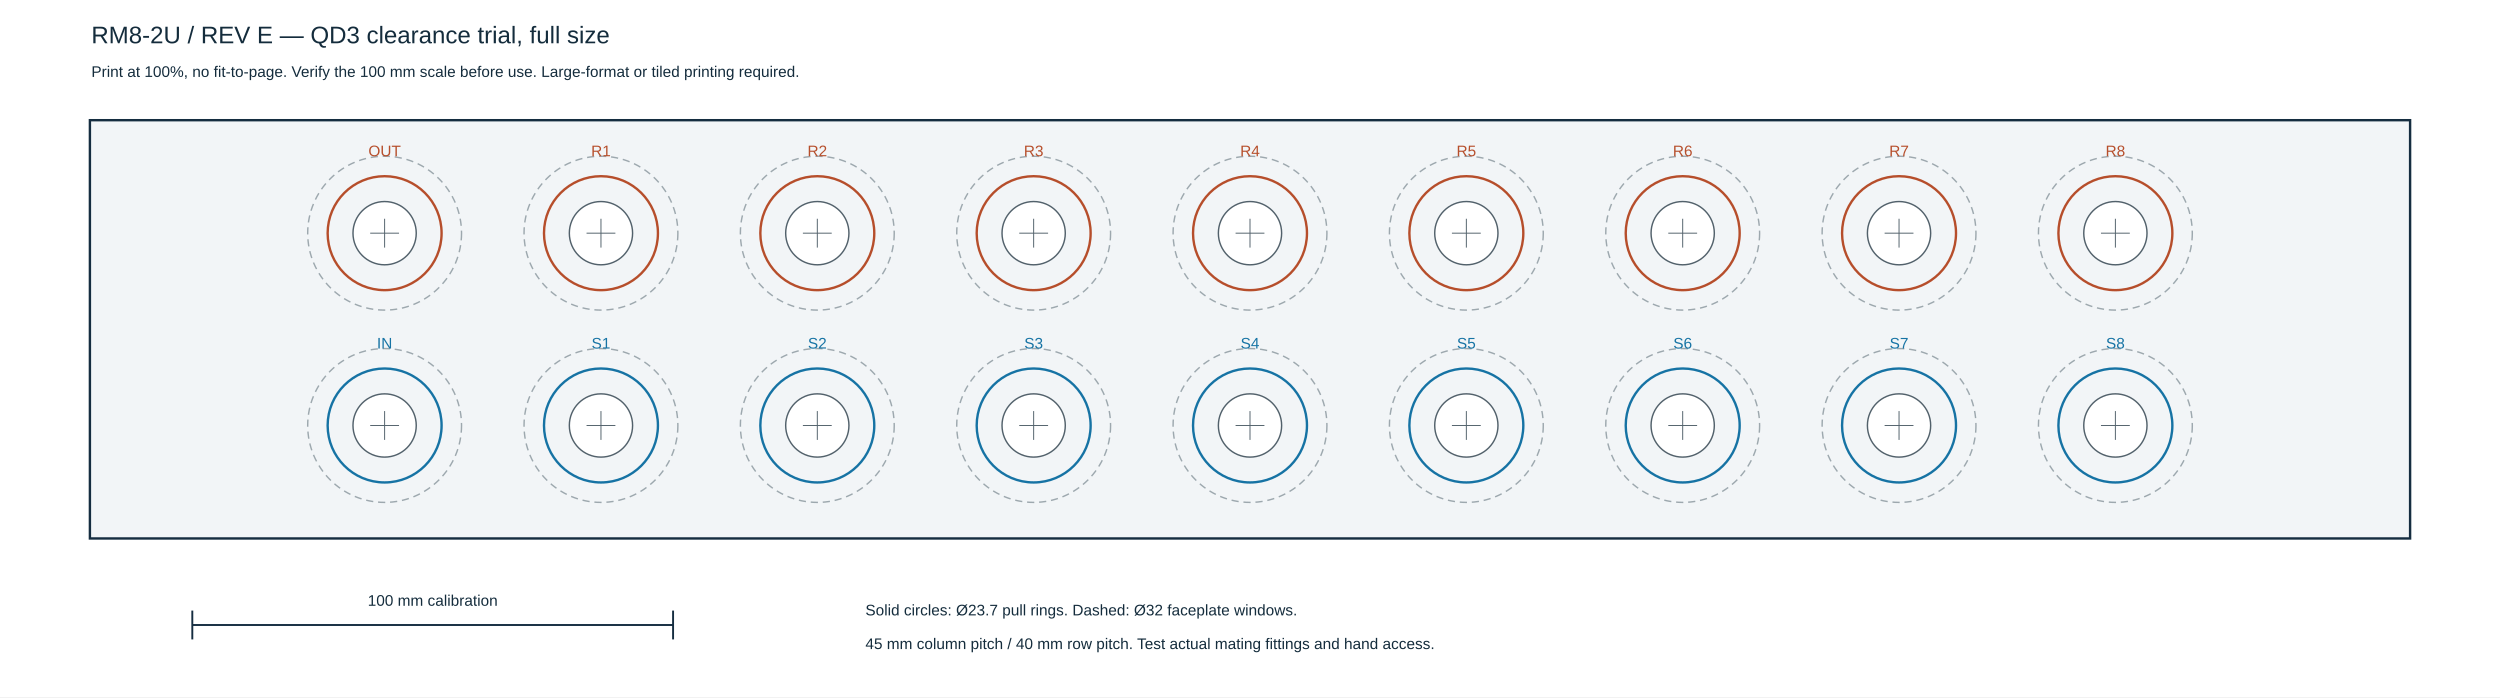
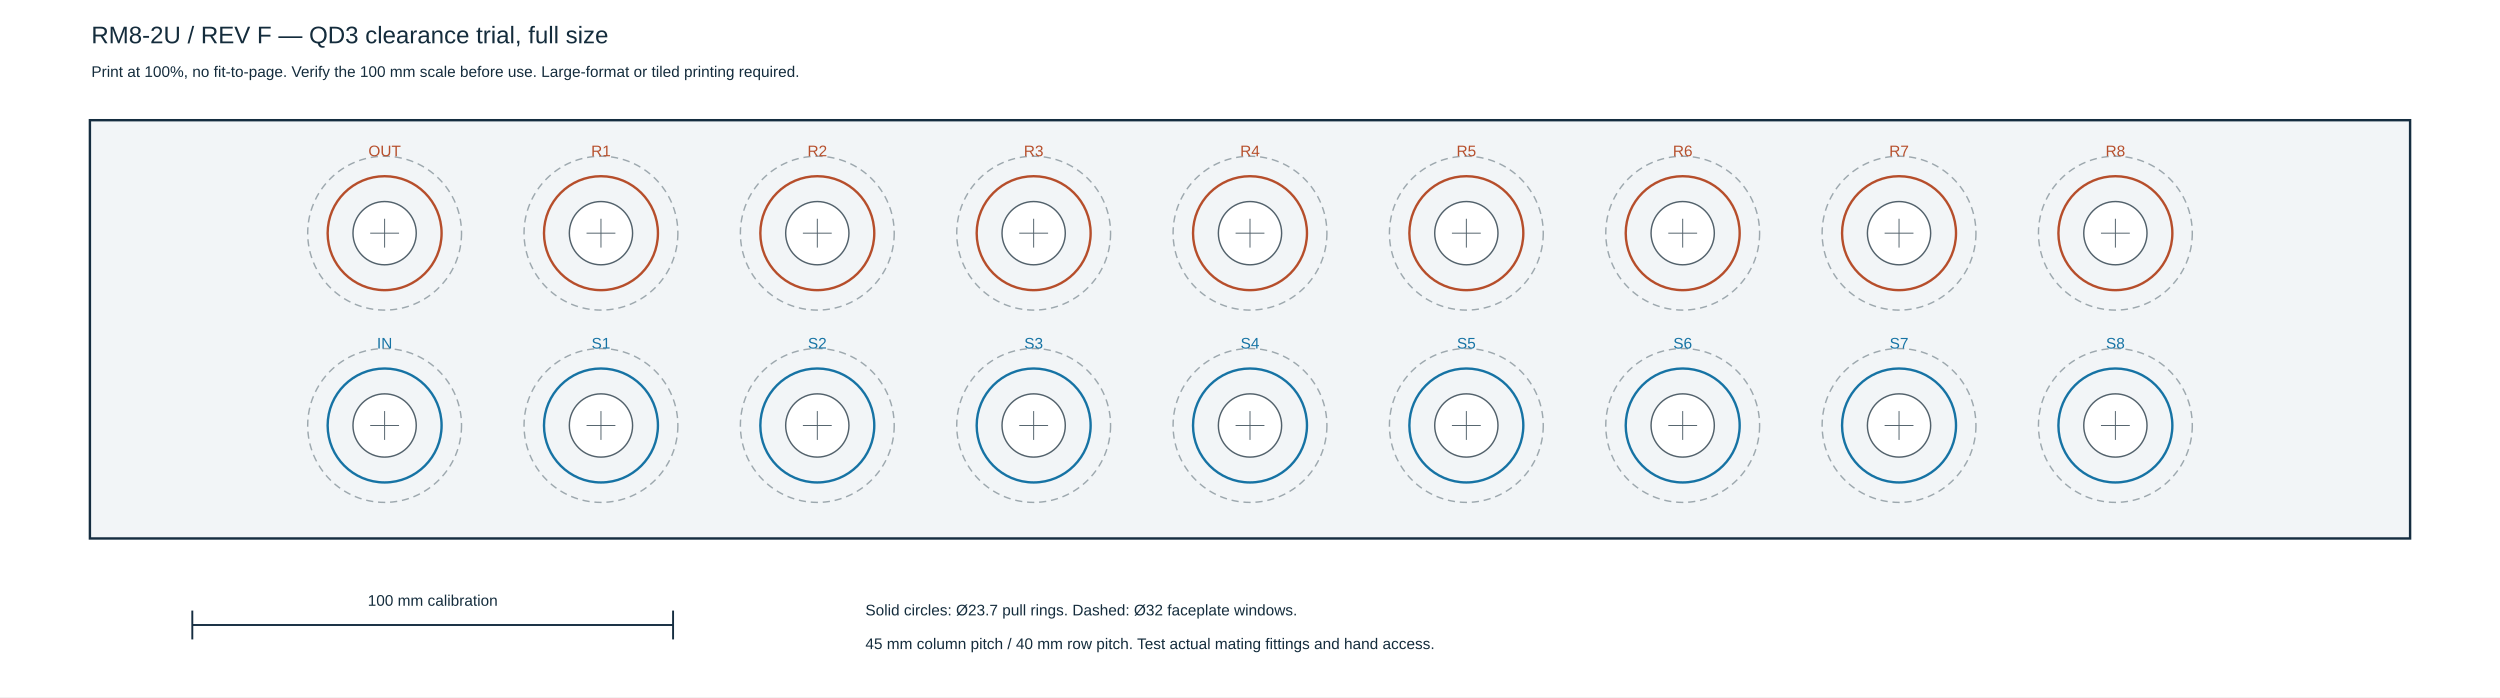
<svg xmlns="http://www.w3.org/2000/svg" width="520mm" height="145mm" viewBox="0 0 520 145">
  <rect width="520" height="145" fill="white" />
  <g font-family="Arial,sans-serif" font-size="3.2" fill="#142c3c">
-     <text x="19" y="9" font-size="5">RM8-2U / REV E — QD3 clearance trial, full size</text>
+     <text x="19" y="9" font-size="5">RM8-2U / REV F — QD3 clearance trial, full size</text>
    <text x="19" y="16">Print at 100%, no fit-to-page. Verify the 100 mm scale before use. Large-format or tiled printing required.</text>
    <rect x="18.7" y="25" width="482.6" height="87" fill="#f2f5f7" stroke="#152d40" stroke-width=".5" />
    <circle cx="80" cy="88.5" r="16" fill="none" stroke="#9da8ae" stroke-width=".3" stroke-dasharray="1.5 1" />
    <circle cx="80" cy="88.5" r="11.85" fill="none" stroke="#1673a4" stroke-width=".5" />
    <circle cx="80" cy="88.5" r="6.579" fill="white" stroke="#52616b" stroke-width=".3" />
    <path d="M 77 88.5 h6 M 80 85.5 v6" stroke="#52616b" stroke-width=".2" />
    <text x="80" y="72.5" text-anchor="middle" fill="#1673a4">IN</text>
    <circle cx="125" cy="88.5" r="16" fill="none" stroke="#9da8ae" stroke-width=".3" stroke-dasharray="1.5 1" />
    <circle cx="125" cy="88.5" r="11.85" fill="none" stroke="#1673a4" stroke-width=".5" />
    <circle cx="125" cy="88.5" r="6.579" fill="white" stroke="#52616b" stroke-width=".3" />
    <path d="M 122 88.5 h6 M 125 85.5 v6" stroke="#52616b" stroke-width=".2" />
    <text x="125" y="72.5" text-anchor="middle" fill="#1673a4">S1</text>
    <circle cx="170" cy="88.5" r="16" fill="none" stroke="#9da8ae" stroke-width=".3" stroke-dasharray="1.5 1" />
    <circle cx="170" cy="88.5" r="11.85" fill="none" stroke="#1673a4" stroke-width=".5" />
    <circle cx="170" cy="88.5" r="6.579" fill="white" stroke="#52616b" stroke-width=".3" />
    <path d="M 167 88.5 h6 M 170 85.5 v6" stroke="#52616b" stroke-width=".2" />
    <text x="170" y="72.5" text-anchor="middle" fill="#1673a4">S2</text>
    <circle cx="215" cy="88.5" r="16" fill="none" stroke="#9da8ae" stroke-width=".3" stroke-dasharray="1.5 1" />
    <circle cx="215" cy="88.5" r="11.85" fill="none" stroke="#1673a4" stroke-width=".5" />
    <circle cx="215" cy="88.5" r="6.579" fill="white" stroke="#52616b" stroke-width=".3" />
    <path d="M 212 88.5 h6 M 215 85.5 v6" stroke="#52616b" stroke-width=".2" />
    <text x="215" y="72.5" text-anchor="middle" fill="#1673a4">S3</text>
    <circle cx="260" cy="88.5" r="16" fill="none" stroke="#9da8ae" stroke-width=".3" stroke-dasharray="1.5 1" />
    <circle cx="260" cy="88.5" r="11.85" fill="none" stroke="#1673a4" stroke-width=".5" />
    <circle cx="260" cy="88.5" r="6.579" fill="white" stroke="#52616b" stroke-width=".3" />
    <path d="M 257 88.5 h6 M 260 85.5 v6" stroke="#52616b" stroke-width=".2" />
    <text x="260" y="72.5" text-anchor="middle" fill="#1673a4">S4</text>
    <circle cx="305" cy="88.5" r="16" fill="none" stroke="#9da8ae" stroke-width=".3" stroke-dasharray="1.5 1" />
    <circle cx="305" cy="88.5" r="11.85" fill="none" stroke="#1673a4" stroke-width=".5" />
    <circle cx="305" cy="88.5" r="6.579" fill="white" stroke="#52616b" stroke-width=".3" />
    <path d="M 302 88.5 h6 M 305 85.5 v6" stroke="#52616b" stroke-width=".2" />
    <text x="305" y="72.5" text-anchor="middle" fill="#1673a4">S5</text>
    <circle cx="350" cy="88.5" r="16" fill="none" stroke="#9da8ae" stroke-width=".3" stroke-dasharray="1.5 1" />
    <circle cx="350" cy="88.5" r="11.85" fill="none" stroke="#1673a4" stroke-width=".5" />
    <circle cx="350" cy="88.5" r="6.579" fill="white" stroke="#52616b" stroke-width=".3" />
    <path d="M 347 88.5 h6 M 350 85.5 v6" stroke="#52616b" stroke-width=".2" />
    <text x="350" y="72.5" text-anchor="middle" fill="#1673a4">S6</text>
    <circle cx="395" cy="88.5" r="16" fill="none" stroke="#9da8ae" stroke-width=".3" stroke-dasharray="1.5 1" />
    <circle cx="395" cy="88.5" r="11.85" fill="none" stroke="#1673a4" stroke-width=".5" />
    <circle cx="395" cy="88.5" r="6.579" fill="white" stroke="#52616b" stroke-width=".3" />
    <path d="M 392 88.5 h6 M 395 85.5 v6" stroke="#52616b" stroke-width=".2" />
    <text x="395" y="72.5" text-anchor="middle" fill="#1673a4">S7</text>
    <circle cx="440" cy="88.5" r="16" fill="none" stroke="#9da8ae" stroke-width=".3" stroke-dasharray="1.5 1" />
    <circle cx="440" cy="88.5" r="11.85" fill="none" stroke="#1673a4" stroke-width=".5" />
    <circle cx="440" cy="88.5" r="6.579" fill="white" stroke="#52616b" stroke-width=".3" />
    <path d="M 437 88.5 h6 M 440 85.5 v6" stroke="#52616b" stroke-width=".2" />
    <text x="440" y="72.5" text-anchor="middle" fill="#1673a4">S8</text>
    <circle cx="80" cy="48.5" r="16" fill="none" stroke="#9da8ae" stroke-width=".3" stroke-dasharray="1.5 1" />
    <circle cx="80" cy="48.5" r="11.85" fill="none" stroke="#b64e2b" stroke-width=".5" />
    <circle cx="80" cy="48.5" r="6.579" fill="white" stroke="#52616b" stroke-width=".3" />
    <path d="M 77 48.5 h6 M 80 45.5 v6" stroke="#52616b" stroke-width=".2" />
    <text x="80" y="32.5" text-anchor="middle" fill="#b64e2b">OUT</text>
    <circle cx="125" cy="48.5" r="16" fill="none" stroke="#9da8ae" stroke-width=".3" stroke-dasharray="1.5 1" />
    <circle cx="125" cy="48.5" r="11.85" fill="none" stroke="#b64e2b" stroke-width=".5" />
    <circle cx="125" cy="48.5" r="6.579" fill="white" stroke="#52616b" stroke-width=".3" />
    <path d="M 122 48.5 h6 M 125 45.5 v6" stroke="#52616b" stroke-width=".2" />
    <text x="125" y="32.5" text-anchor="middle" fill="#b64e2b">R1</text>
    <circle cx="170" cy="48.5" r="16" fill="none" stroke="#9da8ae" stroke-width=".3" stroke-dasharray="1.5 1" />
    <circle cx="170" cy="48.5" r="11.85" fill="none" stroke="#b64e2b" stroke-width=".5" />
    <circle cx="170" cy="48.5" r="6.579" fill="white" stroke="#52616b" stroke-width=".3" />
    <path d="M 167 48.5 h6 M 170 45.5 v6" stroke="#52616b" stroke-width=".2" />
    <text x="170" y="32.5" text-anchor="middle" fill="#b64e2b">R2</text>
    <circle cx="215" cy="48.5" r="16" fill="none" stroke="#9da8ae" stroke-width=".3" stroke-dasharray="1.5 1" />
    <circle cx="215" cy="48.5" r="11.85" fill="none" stroke="#b64e2b" stroke-width=".5" />
    <circle cx="215" cy="48.5" r="6.579" fill="white" stroke="#52616b" stroke-width=".3" />
    <path d="M 212 48.5 h6 M 215 45.5 v6" stroke="#52616b" stroke-width=".2" />
    <text x="215" y="32.5" text-anchor="middle" fill="#b64e2b">R3</text>
    <circle cx="260" cy="48.5" r="16" fill="none" stroke="#9da8ae" stroke-width=".3" stroke-dasharray="1.5 1" />
    <circle cx="260" cy="48.5" r="11.85" fill="none" stroke="#b64e2b" stroke-width=".5" />
    <circle cx="260" cy="48.5" r="6.579" fill="white" stroke="#52616b" stroke-width=".3" />
    <path d="M 257 48.5 h6 M 260 45.5 v6" stroke="#52616b" stroke-width=".2" />
    <text x="260" y="32.5" text-anchor="middle" fill="#b64e2b">R4</text>
    <circle cx="305" cy="48.5" r="16" fill="none" stroke="#9da8ae" stroke-width=".3" stroke-dasharray="1.5 1" />
    <circle cx="305" cy="48.5" r="11.85" fill="none" stroke="#b64e2b" stroke-width=".5" />
    <circle cx="305" cy="48.5" r="6.579" fill="white" stroke="#52616b" stroke-width=".3" />
    <path d="M 302 48.5 h6 M 305 45.5 v6" stroke="#52616b" stroke-width=".2" />
    <text x="305" y="32.5" text-anchor="middle" fill="#b64e2b">R5</text>
    <circle cx="350" cy="48.5" r="16" fill="none" stroke="#9da8ae" stroke-width=".3" stroke-dasharray="1.5 1" />
    <circle cx="350" cy="48.5" r="11.85" fill="none" stroke="#b64e2b" stroke-width=".5" />
    <circle cx="350" cy="48.5" r="6.579" fill="white" stroke="#52616b" stroke-width=".3" />
    <path d="M 347 48.5 h6 M 350 45.5 v6" stroke="#52616b" stroke-width=".2" />
    <text x="350" y="32.5" text-anchor="middle" fill="#b64e2b">R6</text>
    <circle cx="395" cy="48.5" r="16" fill="none" stroke="#9da8ae" stroke-width=".3" stroke-dasharray="1.5 1" />
    <circle cx="395" cy="48.5" r="11.85" fill="none" stroke="#b64e2b" stroke-width=".5" />
    <circle cx="395" cy="48.5" r="6.579" fill="white" stroke="#52616b" stroke-width=".3" />
    <path d="M 392 48.5 h6 M 395 45.5 v6" stroke="#52616b" stroke-width=".2" />
    <text x="395" y="32.5" text-anchor="middle" fill="#b64e2b">R7</text>
    <circle cx="440" cy="48.5" r="16" fill="none" stroke="#9da8ae" stroke-width=".3" stroke-dasharray="1.5 1" />
    <circle cx="440" cy="48.5" r="11.85" fill="none" stroke="#b64e2b" stroke-width=".5" />
    <circle cx="440" cy="48.5" r="6.579" fill="white" stroke="#52616b" stroke-width=".3" />
    <path d="M 437 48.5 h6 M 440 45.5 v6" stroke="#52616b" stroke-width=".2" />
    <text x="440" y="32.5" text-anchor="middle" fill="#b64e2b">R8</text>
    <path d="M40 130 h100 M40 127 v6 M140 127 v6" stroke="#152d40" stroke-width=".4" />
    <text x="90" y="126" text-anchor="middle">100 mm calibration</text>
    <text x="180" y="128">Solid circles: Ø23.7 pull rings. Dashed: Ø32 faceplate windows.</text>
    <text x="180" y="135">45 mm column pitch / 40 mm row pitch. Test actual mating fittings and hand access.</text>
  </g>
</svg>
